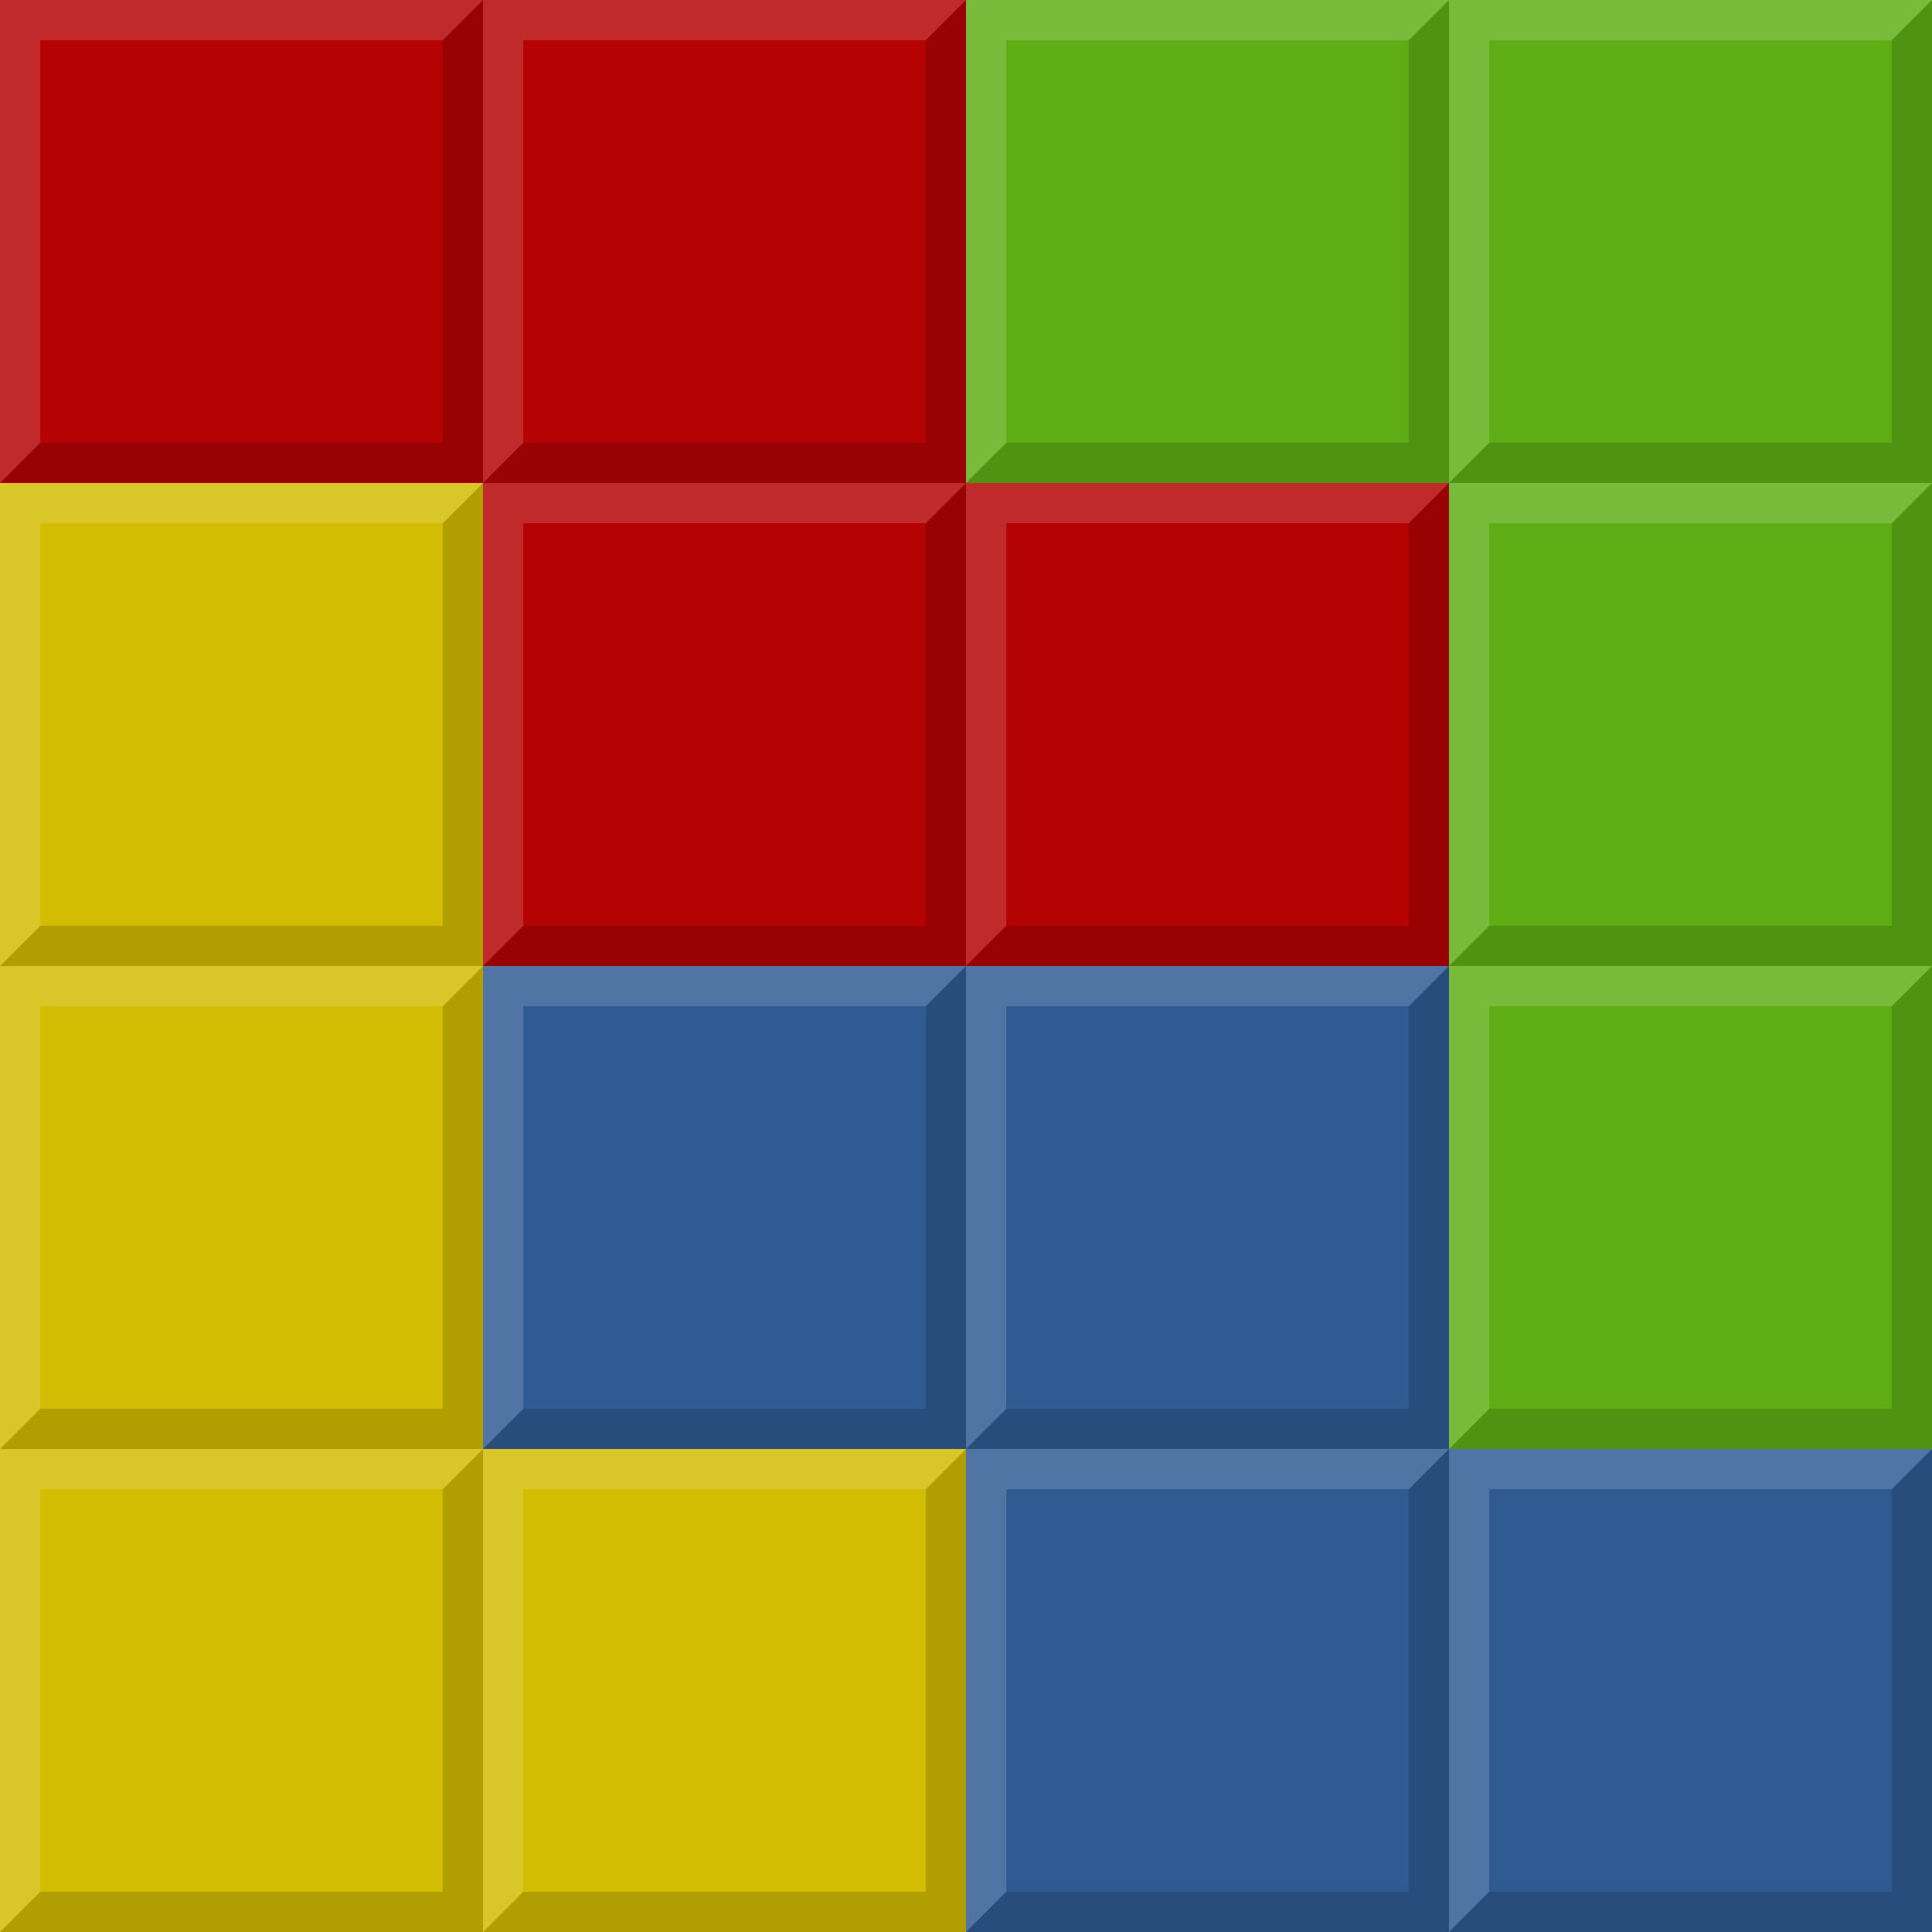
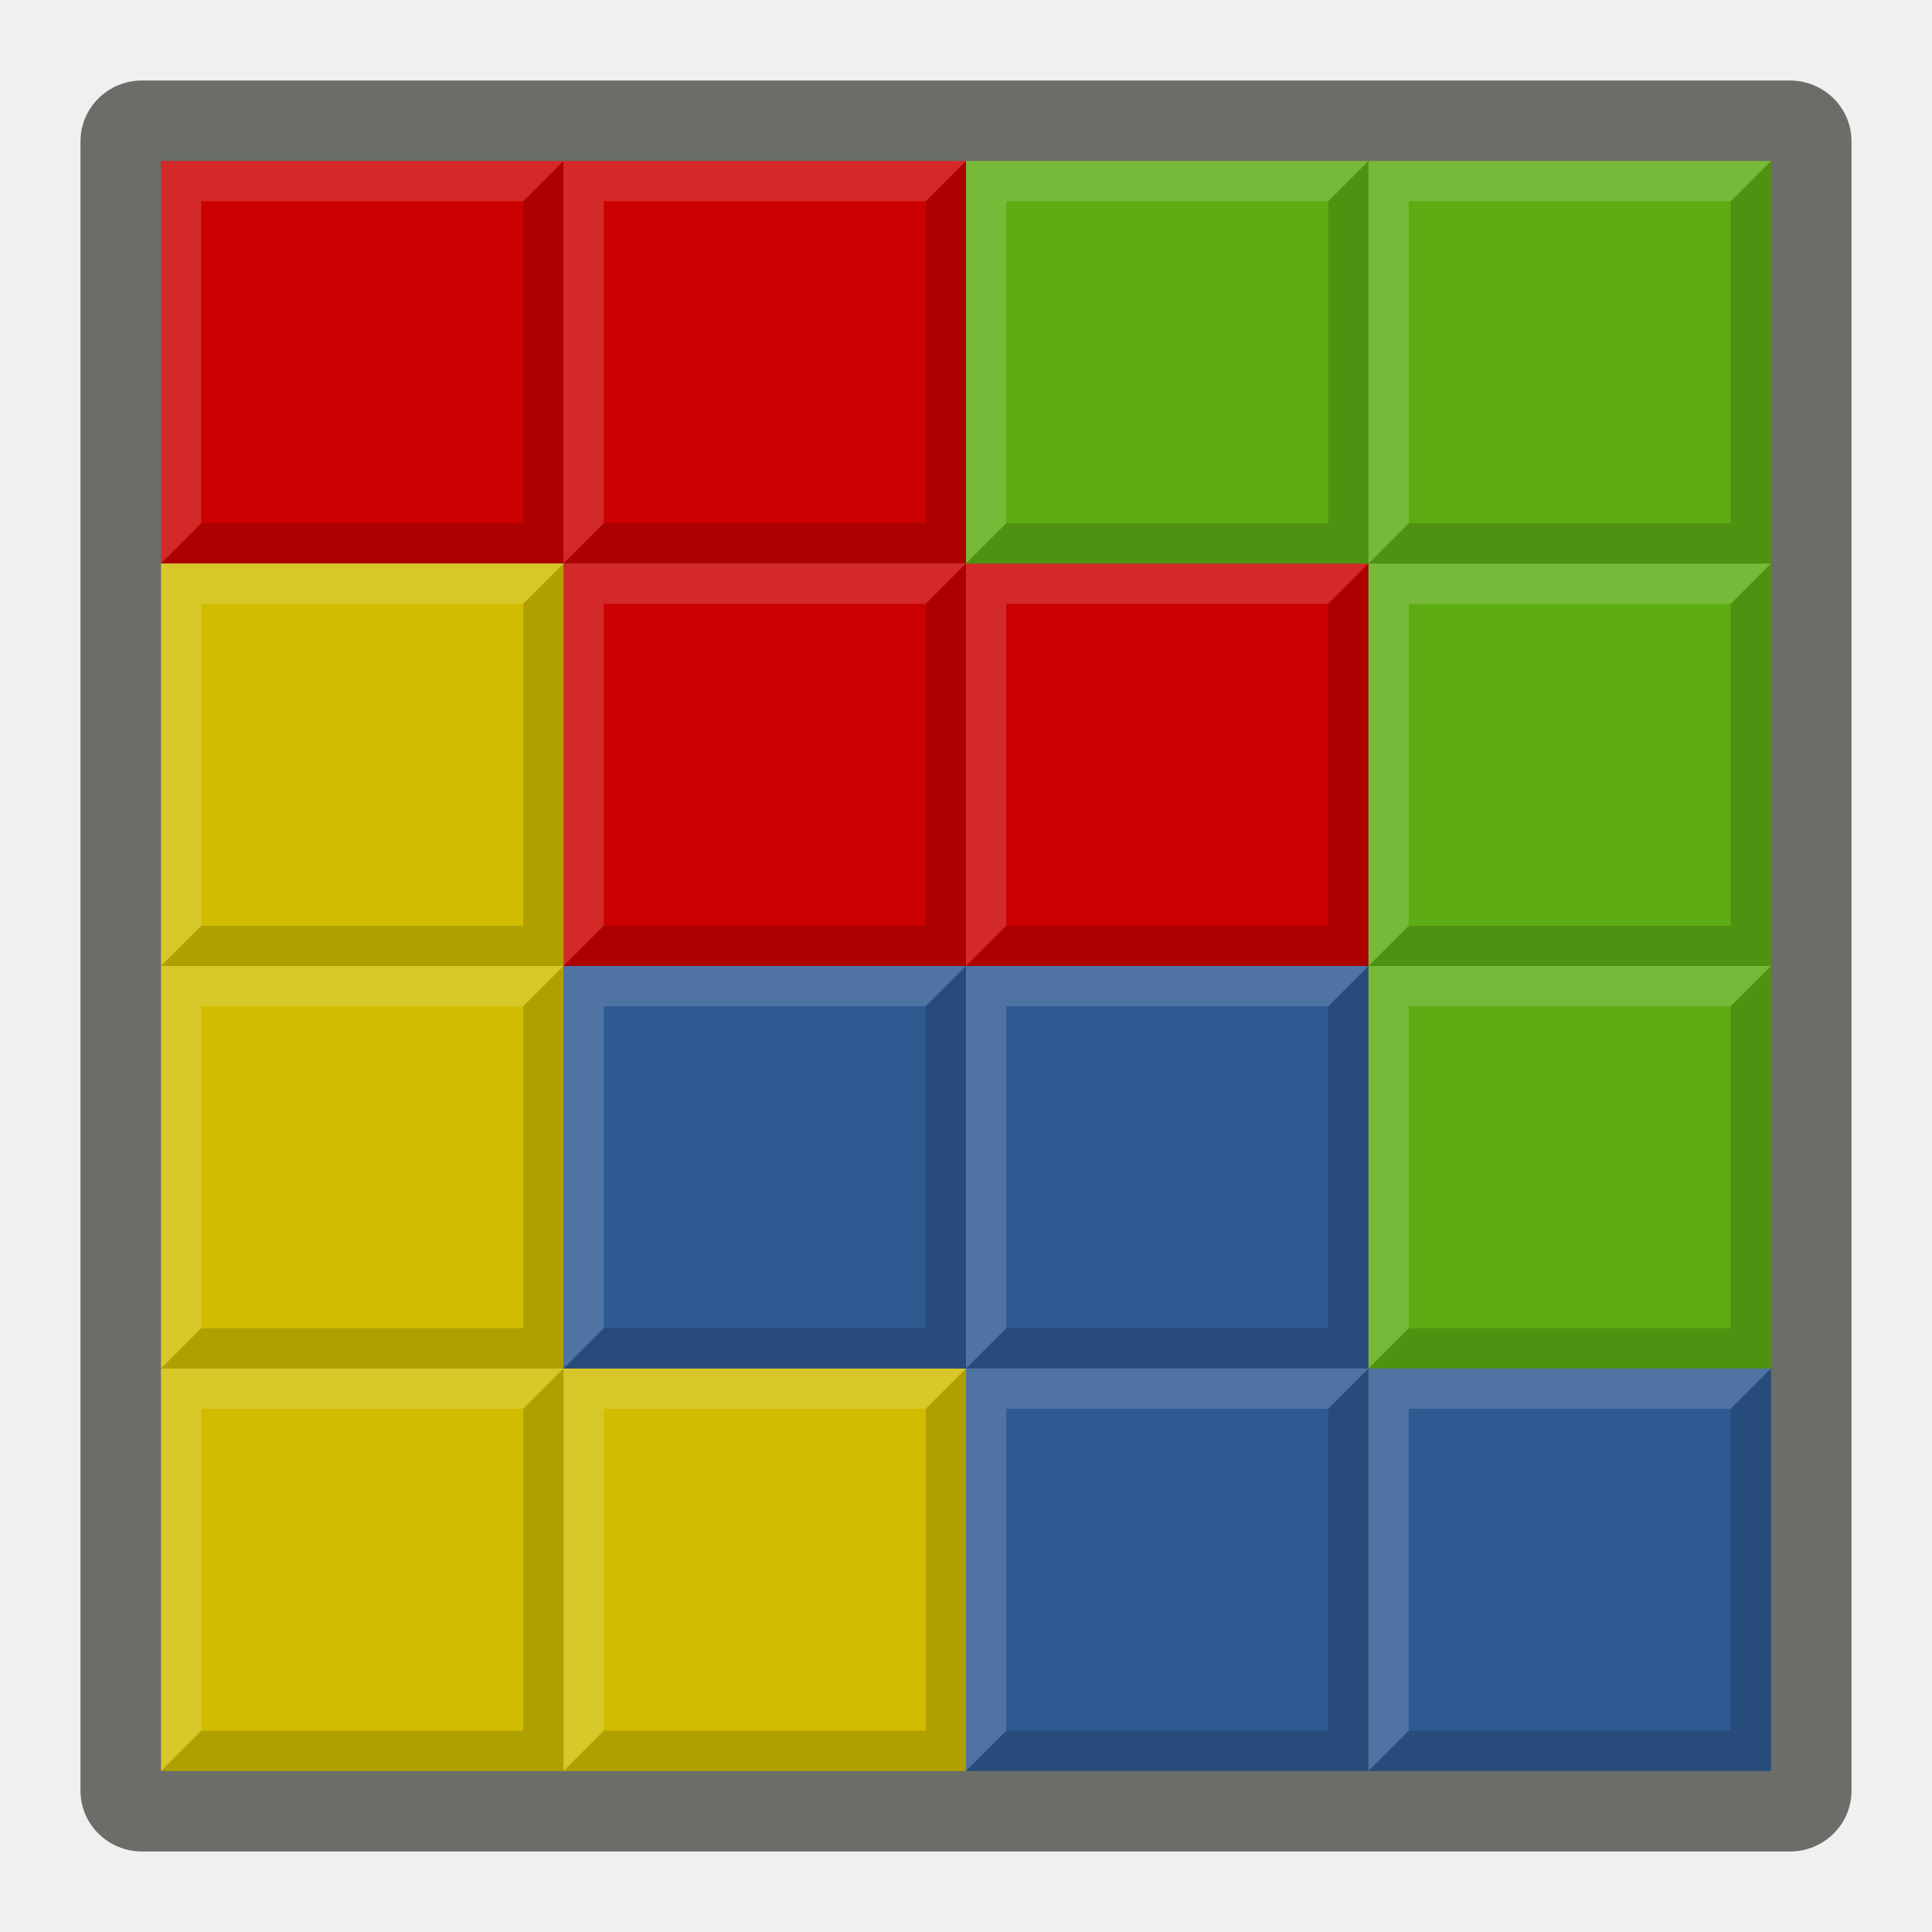
<svg xmlns="http://www.w3.org/2000/svg" xmlns:xlink="http://www.w3.org/1999/xlink" height="48" width="48" version="1.1">
-   <g id="g4092" transform="matrix(1.2,0,0,1.2,18,-21.6)">
-     <rect opacity="0.99" fill-rule="evenodd" rx="1.328" ry="0" height="10" width="10" y="18" x="-15" fill="#b40000" />
-     <path d="m-15,28,0.833-0.833,8.333,0,0-8.333l0.834-0.834v10z" fill="#000" fill-opacity="0.157" />
-     <path d="m-15,28,0-10,10,0-0.833,0.833-8.333,0,0,8.333z" fill="#FFF" fill-opacity="0.157" />
+   <defs />
+   <rect rx="1.53" ry="1.51" height="44" width="44" y="2" x="2" fill="#6b6d68" />
+   <g id="g4092" transform="translate(19,-14)">
+     <rect opacity="0.99" fill-rule="evenodd" rx="1.328" ry="0" height="10" width="10" y="18" x="-15" fill="#C00" />
+     <path d="m-15,28,1-1,8,0,0-8,1-1,0,10z" fill-opacity="0.157" fill="#000" />
+     <path fill-opacity="0.157" d="m-15,28,0-10,10,0-1,1-8,0,0,8z" fill="#FFF" />
  </g>
-   <use xlink:href="#g4092" transform="translate(12,0)" height="48" width="48" y="0" x="0" />
-   <use xlink:href="#g4092" transform="translate(12,12)" height="48" width="48" y="0" x="0" />
-   <use xlink:href="#g4092" transform="translate(24,12)" height="48" width="48" y="0" x="0" />
-   <g id="g4092-7" transform="matrix(1.2,0,0,1.2,18,-9.6)">
-     <rect opacity="0.99" fill-rule="evenodd" rx="1.328" ry="0" height="10" width="10" y="18" x="-15" fill="#d2bc00" />
-     <path d="m-15,28,0.833-0.833,8.333,0,0-8.333l0.834-0.834v10z" fill="#000" fill-opacity="0.157" />
-     <path d="m-15,28,0-10,10,0-0.833,0.833-8.333,0,0,8.333z" fill="#FFF" fill-opacity="0.157" />
+   <use xlink:href="#g4092" transform="translate(10,0)" height="48" width="48" y="0" x="0" />
+   <use xlink:href="#g4092" transform="translate(10,10)" height="48" width="48" y="0" x="0" />
+   <use xlink:href="#g4092" transform="translate(20,10)" height="48" width="48" y="0" x="0" />
+   <g id="g4147" transform="translate(29,3)">
+     <rect opacity="0.99" fill-rule="evenodd" rx="1.328" ry="0" height="10" width="10" y="11" x="-25" fill="#d2bc00" />
+     <path d="m-25,21,1-1,8,0,0-8,1-1,0,10z" fill-opacity="0.157" fill="#000" />
+     <path fill-opacity="0.157" d="m-25,21,0-10,10,0-1,1-8,0,0,8z" fill="#FFF" />
  </g>
-   <use xlink:href="#g4092-7" transform="translate(-1.3333332e-8,12)" height="72" width="72" y="0" x="0" />
-   <use xlink:href="#g4092-7" transform="translate(-1.3333332e-8,24)" height="72" width="72" y="0" x="0" />
-   <use xlink:href="#g4092-7" transform="translate(12,24)" height="72" width="72" y="0" x="0" />
-   <g id="g4092-7-3" transform="matrix(1.2,0,0,1.2,30,2.4)">
-     <rect opacity="0.99" fill-rule="evenodd" rx="1.328" ry="0" height="10" width="10" y="18" x="-15" fill="#2d5991" />
-     <path d="m-15,28,0.833-0.833,8.333,0,0-8.333l0.834-0.834v10z" fill="#000" fill-opacity="0.157" />
-     <path d="m-15,28,0-10,10,0-0.833,0.833-8.333,0,0,8.333z" fill="#FFF" fill-opacity="0.157" />
+   <use xlink:href="#g4147" transform="translate(0,10)" height="48" width="48" y="0" x="0" />
+   <use xlink:href="#g4147" transform="translate(0,20)" height="48" width="48" y="0" x="0" />
+   <use xlink:href="#g4147" transform="translate(10,20)" height="48" width="48" y="0" x="0" />
+   <g id="g4231" transform="translate(33,11)">
+     <rect opacity="0.99" fill-rule="evenodd" rx="1.328" ry="0" height="10" width="10" y="13" x="-19" fill="#2d5991" />
+     <path d="m-19,23,1-1,8,0,0-8,1-1,0,10z" fill-opacity="0.157" fill="#000" />
+     <path fill-opacity="0.157" d="m-19,23,0-10,10,0-1,1-8,0,0,8z" fill="#FFF" />
  </g>
-   <use xlink:href="#g4092-7-3" transform="translate(12,12)" height="72" width="72" y="0" x="0" />
-   <use xlink:href="#g4092-7-3" transform="translate(12,0)" height="72" width="72" y="0" x="0" />
-   <use xlink:href="#g4092-7-3" transform="translate(24,12)" height="72" width="72" y="0" x="0" />
-   <g id="g4092-7-3-9" transform="matrix(1.2,0,0,1.2,42,-21.6)">
-     <rect opacity="0.99" fill-rule="evenodd" rx="1.328" ry="0" height="10" width="10" y="18" x="-15" fill="#5eac12" />
-     <path d="m-15,28,0.833-0.833,8.333,0,0-8.333l0.834-0.834v10z" fill="#000" fill-opacity="0.157" />
-     <path d="m-15,28,0-10,10,0-0.833,0.833-8.333,0,0,8.333z" fill="#FFF" fill-opacity="0.157" />
+   <use xlink:href="#g4231" transform="translate(10,0)" height="48" width="48" y="0" x="0" />
+   <use xlink:href="#g4231" transform="translate(10,10)" height="48" width="48" y="0" x="0" />
+   <use xlink:href="#g4231" transform="translate(20,10)" height="48" width="48" y="0" x="0" />
+   <g id="g4272" transform="translate(44,-4)">
+     <rect opacity="0.99" fill-rule="evenodd" rx="1.328" ry="0" height="10" width="10" y="8" x="-20" fill="#5eac12" />
+     <path d="m-20,18,1-1,8,0,0-8,1-1,0,10z" fill-opacity="0.157" fill="#000" />
+     <path fill-opacity="0.157" d="m-20,18,0-10,10,0-1,1-8,0,0,8z" fill="#FFF" />
  </g>
-   <use xlink:href="#g4092-7-3-9" transform="translate(12,0)" height="72" width="72" y="0" x="0" />
-   <use xlink:href="#g4092-7-3-9" transform="translate(12,12)" height="72" width="72" y="0" x="0" />
-   <use xlink:href="#g4092-7-3-9" transform="translate(12,24)" height="72" width="72" y="0" x="0" />
+   <use xlink:href="#g4272" transform="translate(10,10)" height="48" width="48" y="0" x="0" />
+   <use xlink:href="#g4272" transform="translate(10,20)" height="48" width="48" y="0" x="0" />
+   <use xlink:href="#g4272" transform="translate(10,0)" height="48" width="48" y="0" x="0" />
</svg>
